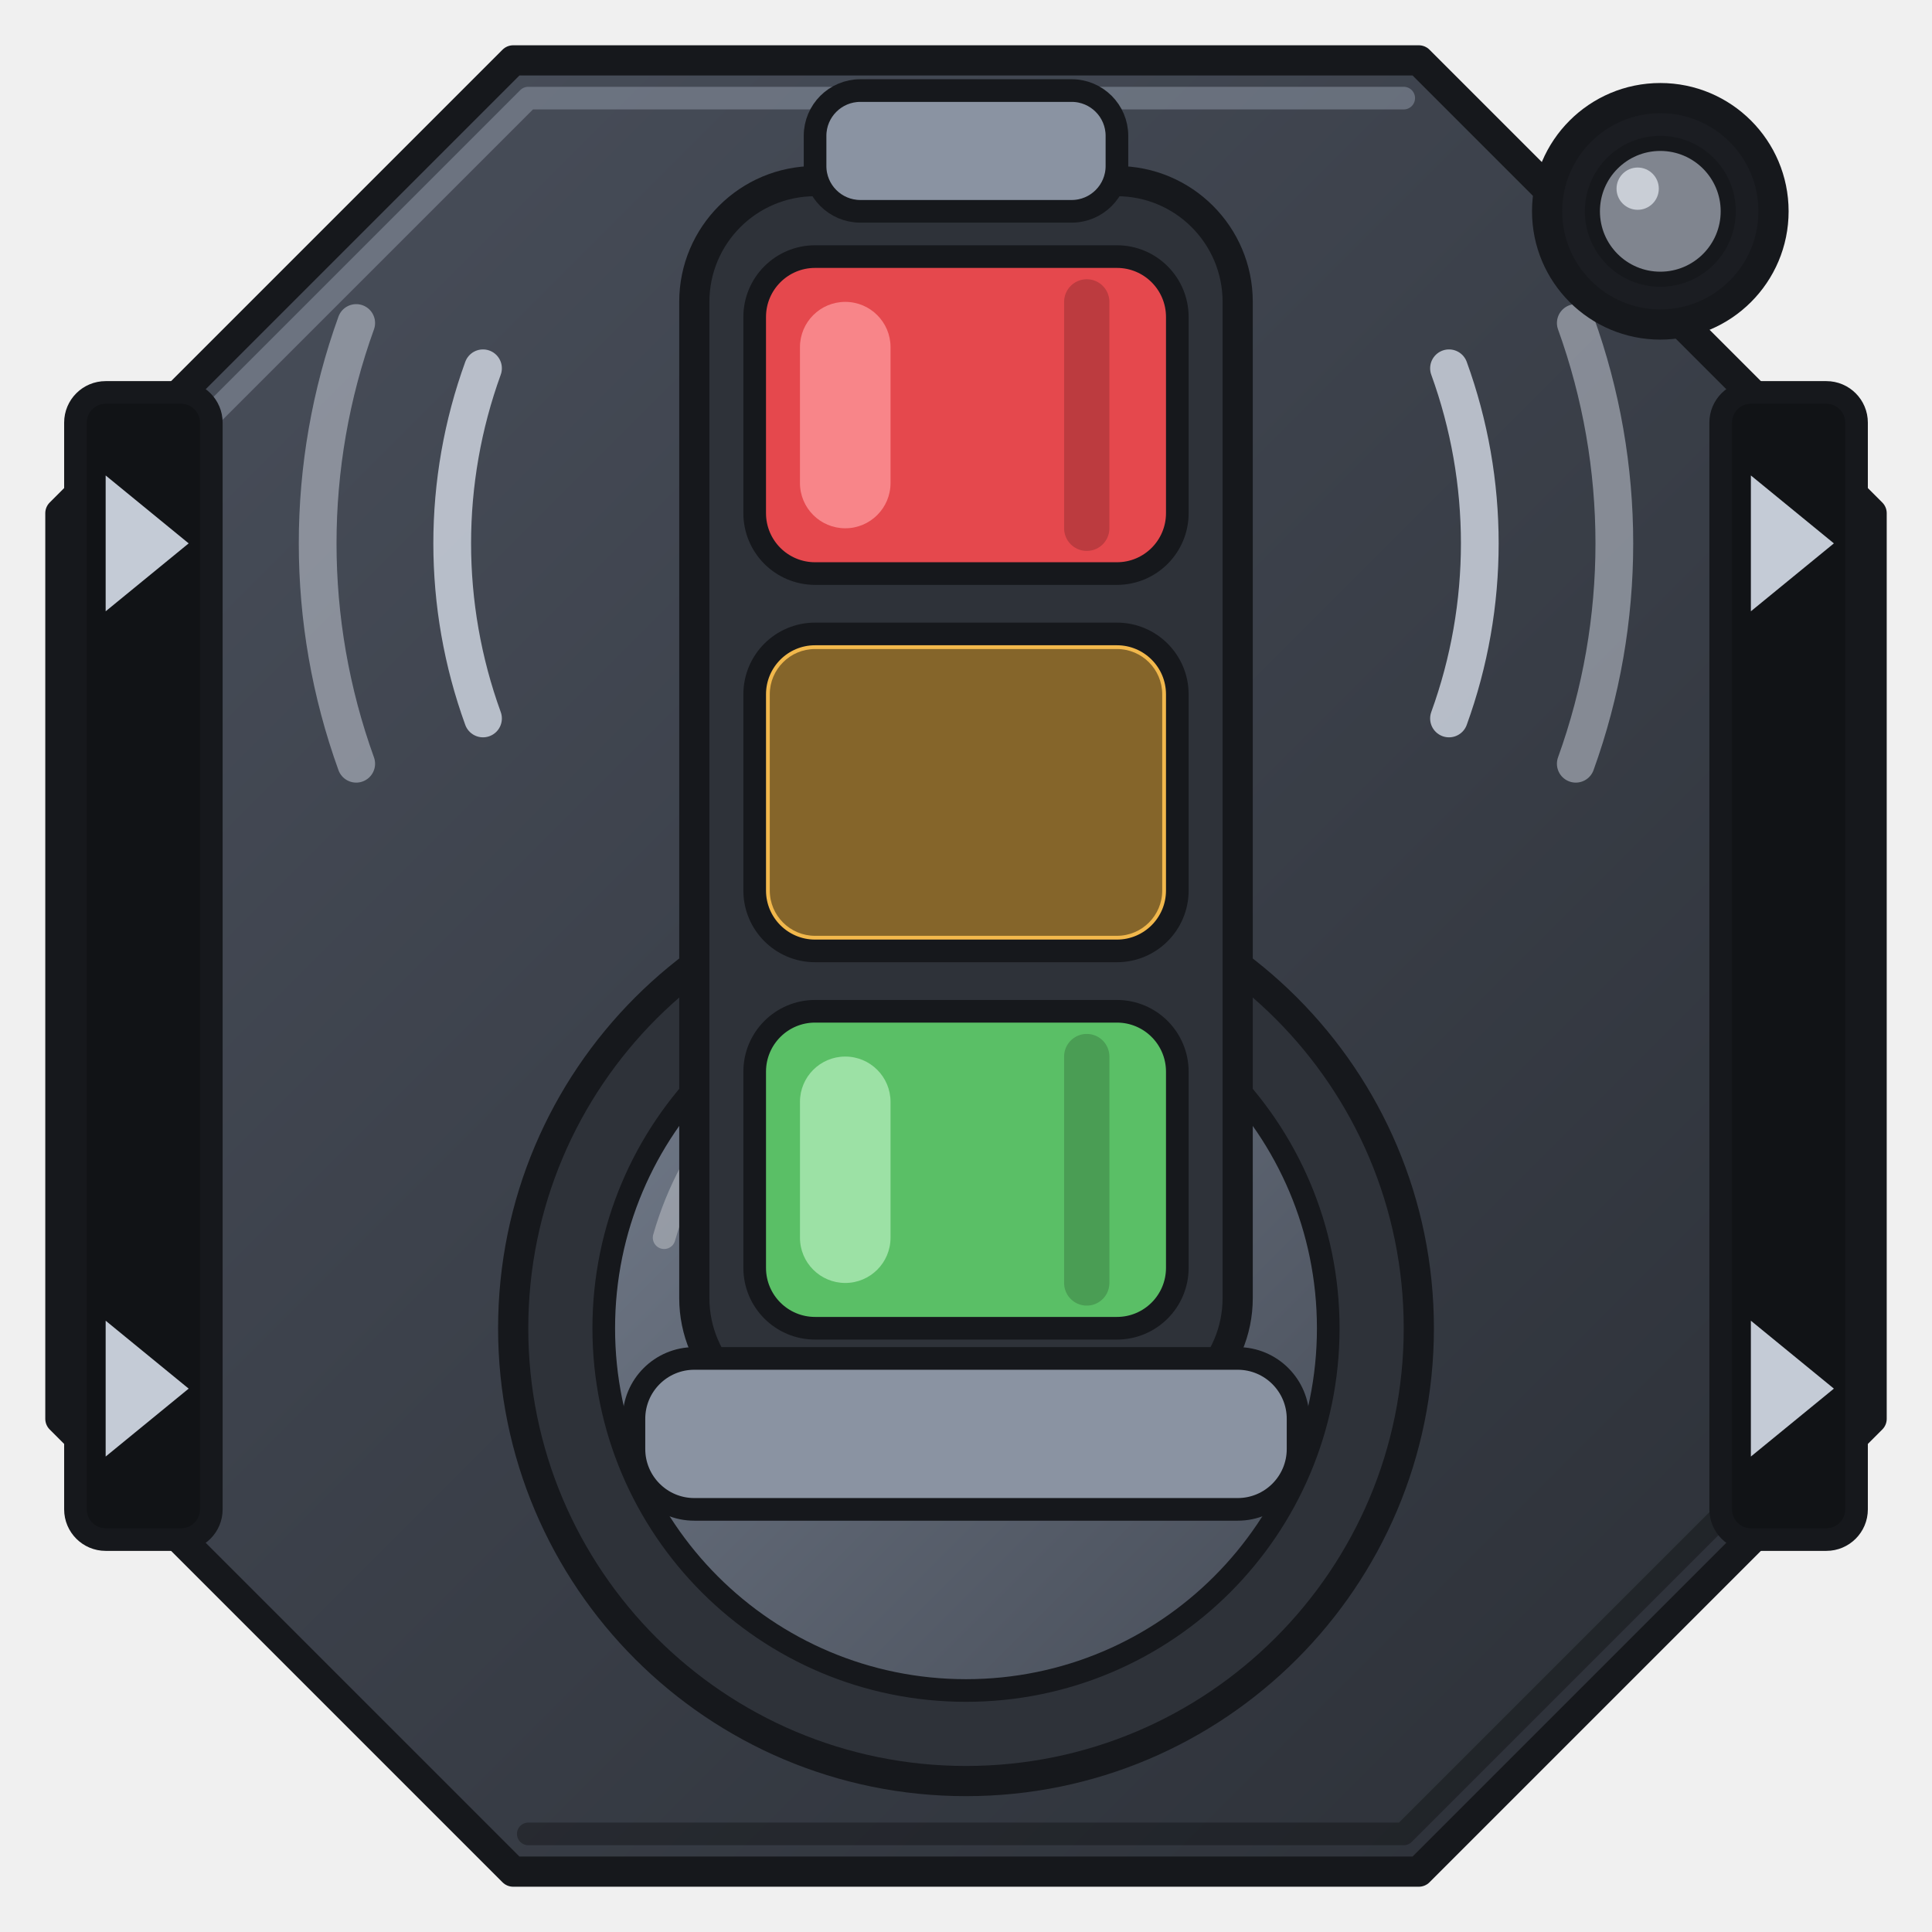
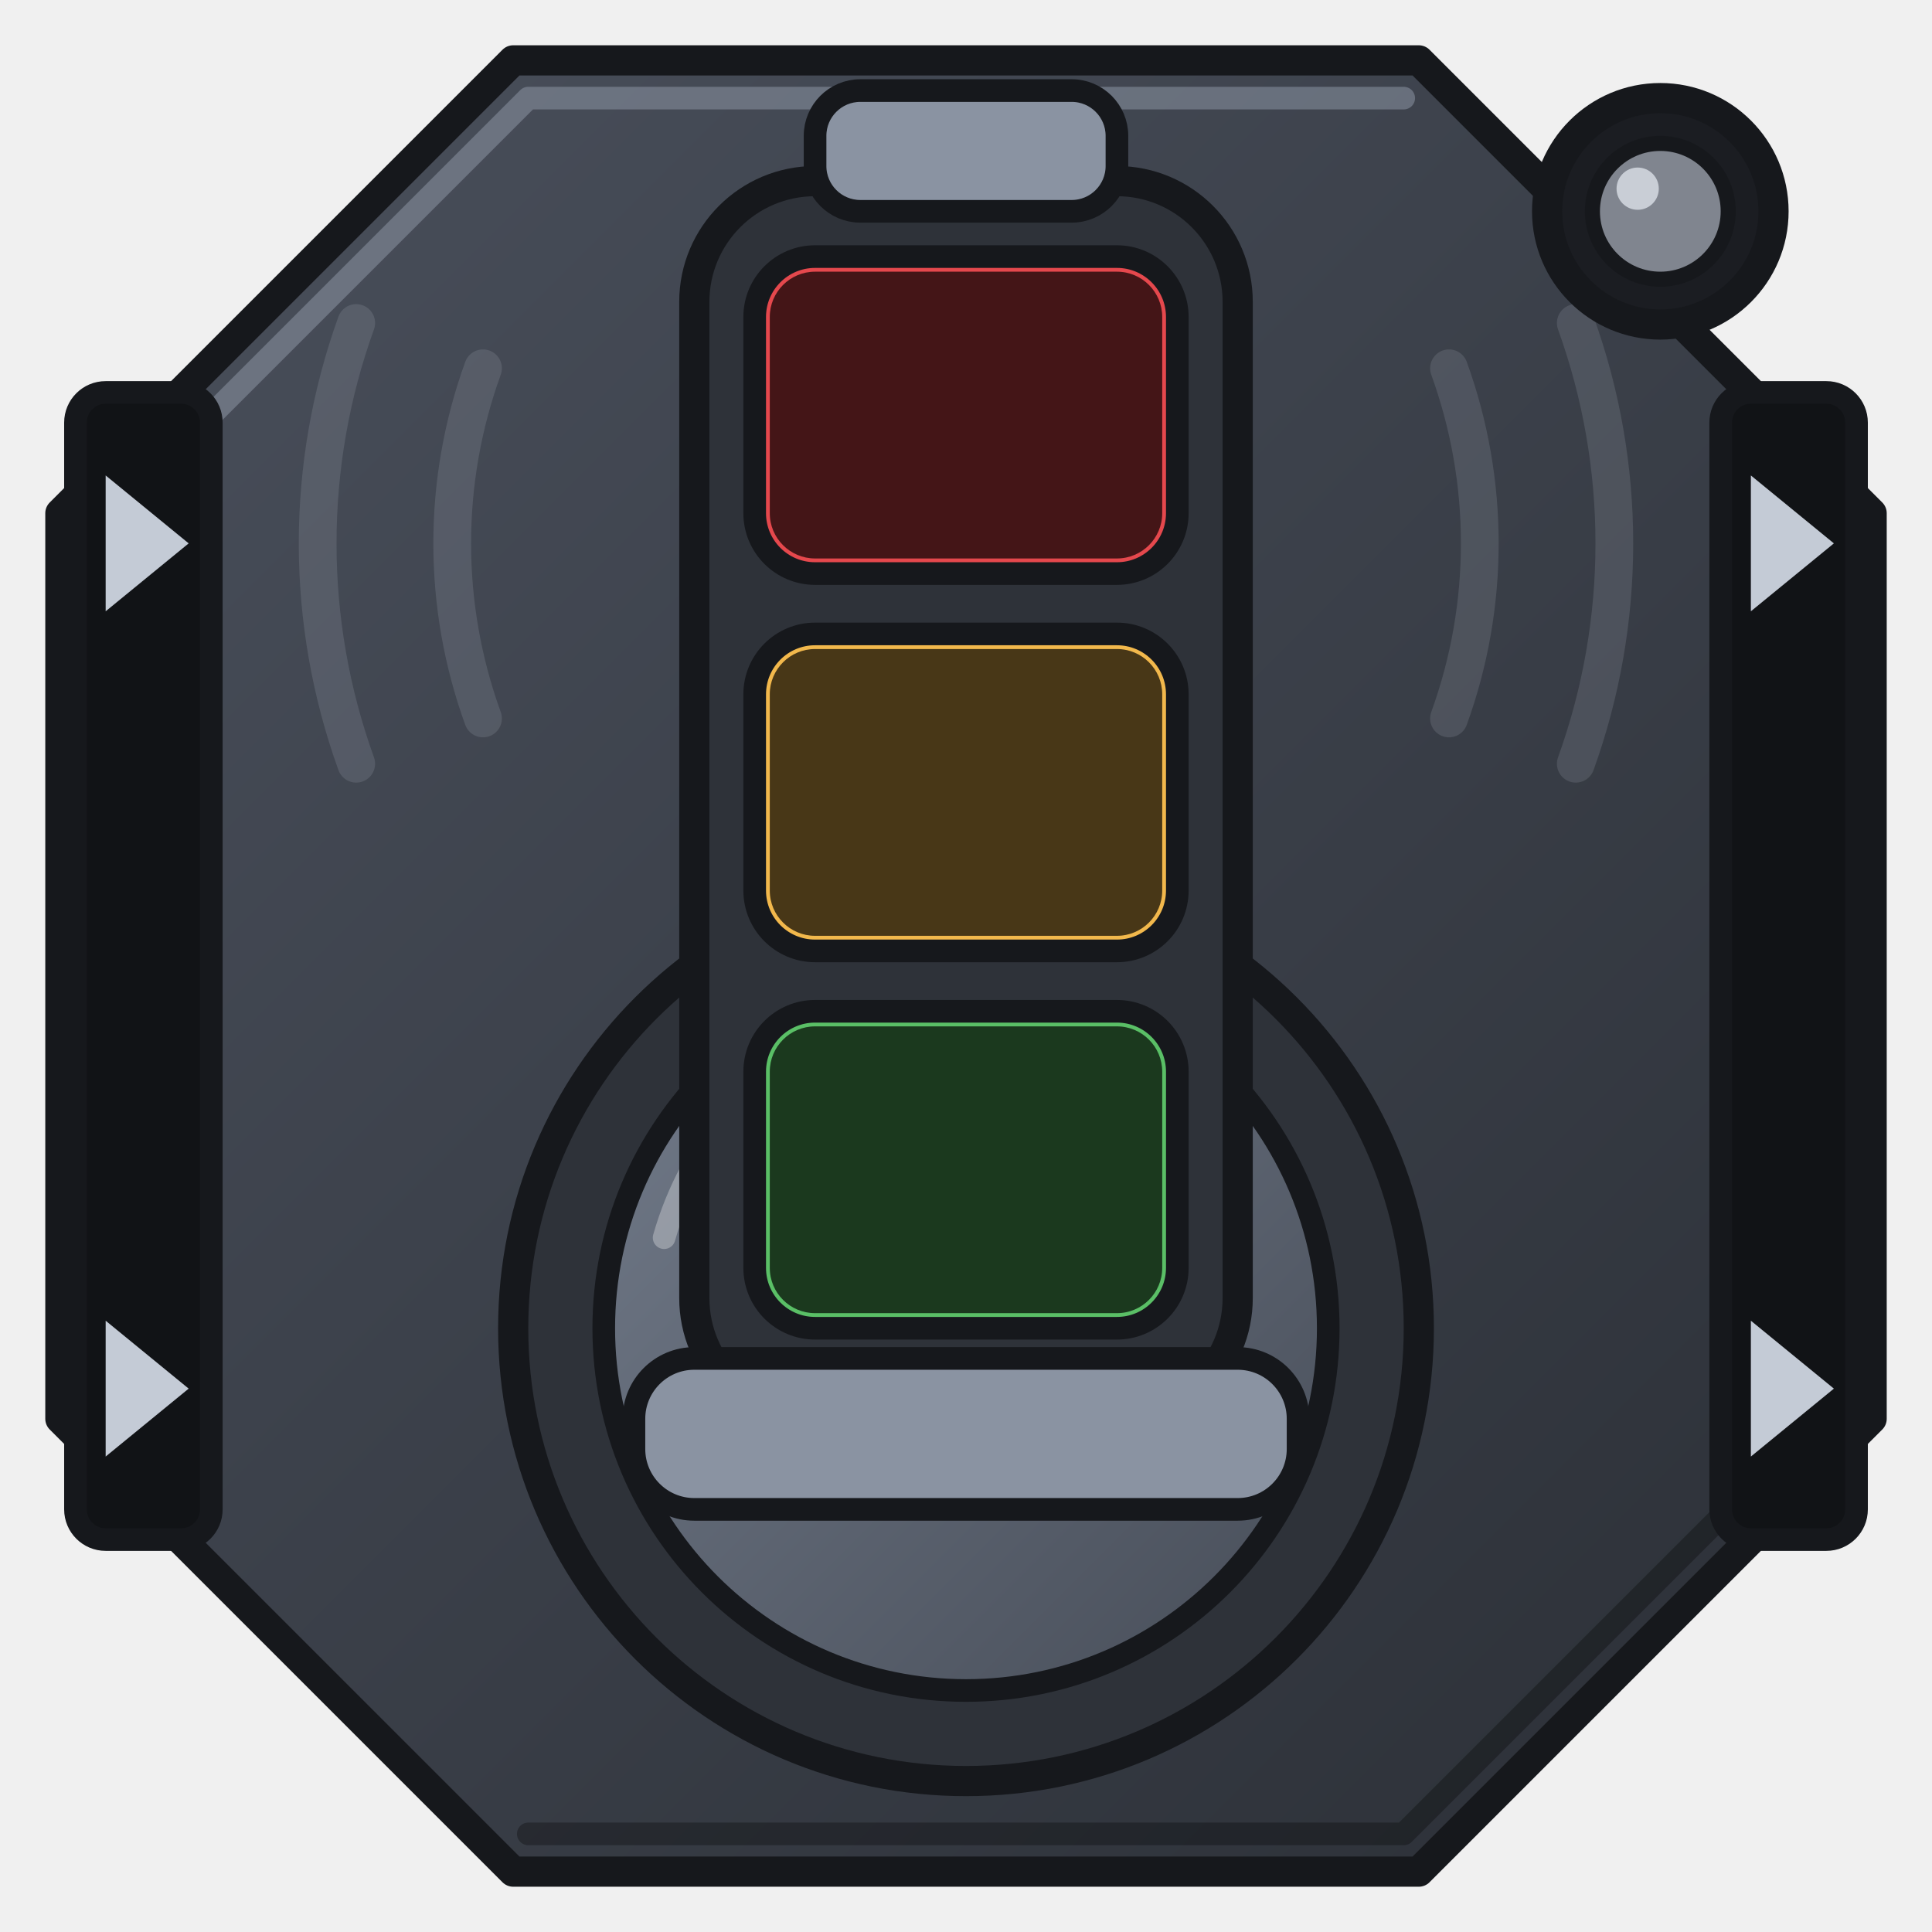
<svg xmlns="http://www.w3.org/2000/svg" width="128" height="128" viewBox="0 0 128 128">
  <defs>
    <linearGradient id="gb" x1="0" y1="0" x2="1" y2="1">
      <stop offset="0" stop-color="#4A505C" />
      <stop offset="1" stop-color="#2B2F36" />
    </linearGradient>
    <linearGradient id="gs" x1="0" y1="0" x2="1" y2="1">
      <stop offset="0" stop-color="#727B8A" />
      <stop offset="1" stop-color="#474D58" />
    </linearGradient>
  </defs>
  <path d="M34,4 L94,4 L124,34 L124,94 L94,124 L34,124 L4,94 L4,34 Z" fill="url(#gb)" stroke="#16181C" stroke-width="2" stroke-linejoin="round" stroke-linecap="round" />
  <path d="M35,6.5 H93 M6.5,35 V93 M35,6.5 L6.5,35" fill="none" stroke="#8A93A2" stroke-width="1.5" stroke-linejoin="round" stroke-linecap="round" opacity="0.55" />
  <path d="M35,121.5 H93 M121.5,35 V93 M93,121.5 L121.5,93" fill="none" stroke="#000000" stroke-width="1.5" stroke-linejoin="round" stroke-linecap="round" opacity="0.3" />
  <rect x="5" y="26" width="9" height="76" rx="2" fill="#111316" stroke="#16181C" stroke-width="1.5" stroke-linejoin="round" stroke-linecap="round" />
  <path d="M7,31.5 L12.5,36 L7,40.5 Z" fill="#C4CBD6" />
  <path d="M7,87.5 L12.5,92 L7,96.5 Z" fill="#C4CBD6" />
  <rect x="114" y="26" width="9" height="76" rx="2" fill="#111316" stroke="#16181C" stroke-width="1.5" stroke-linejoin="round" stroke-linecap="round" />
  <path d="M116,31.5 L121.5,36 L116,40.5 Z" fill="#C4CBD6" />
  <path d="M116,87.5 L121.5,92 L116,96.5 Z" fill="#C4CBD6" />
  <circle cx="64" cy="88" r="30" fill="#2E3239" stroke="#16181C" stroke-width="2" stroke-linejoin="round" stroke-linecap="round" />
  <circle cx="64" cy="88" r="24" fill="url(#gs)" stroke="#16181C" stroke-width="1.5" stroke-linejoin="round" stroke-linecap="round" />
  <path d="M44,82 A22,22 0 0 1 56,68" fill="none" stroke="#FFFFFF" stroke-width="1.5" stroke-linejoin="round" stroke-linecap="round" opacity="0.3" />
-   <path d="M32.0,24.4 A34,34 0 0 0 32.0,47.6" fill="none" stroke="#C4CBD6" stroke-width="2.5" stroke-linejoin="round" stroke-linecap="round" opacity="0.9" />
-   <path d="M96.0,47.6 A34,34 0 0 0 96.0,24.4" fill="none" stroke="#C4CBD6" stroke-width="2.5" stroke-linejoin="round" stroke-linecap="round" opacity="0.9" />
-   <path d="M23.6,21.4 A43,43 0 0 0 23.6,50.6" fill="none" stroke="#C4CBD6" stroke-width="2.5" stroke-linejoin="round" stroke-linecap="round" opacity="0.55" />
-   <path d="M104.4,50.6 A43,43 0 0 0 104.4,21.4" fill="none" stroke="#C4CBD6" stroke-width="2.5" stroke-linejoin="round" stroke-linecap="round" opacity="0.55" />
+   <path d="M32.0,24.4 A34,34 0 0 0 32.0,47.6" fill="none" stroke="#C4CBD6" stroke-width="2.5" stroke-linejoin="round" stroke-linecap="round" opacity="0.15" />
+   <path d="M96.0,47.6 A34,34 0 0 0 96.0,24.4" fill="none" stroke="#C4CBD6" stroke-width="2.5" stroke-linejoin="round" stroke-linecap="round" opacity="0.15" />
+   <path d="M23.6,21.4 A43,43 0 0 0 23.6,50.6" fill="none" stroke="#C4CBD6" stroke-width="2.5" stroke-linejoin="round" stroke-linecap="round" opacity="0.15" />
+   <path d="M104.4,50.6 A43,43 0 0 0 104.4,21.4" fill="none" stroke="#C4CBD6" stroke-width="2.5" stroke-linejoin="round" stroke-linecap="round" opacity="0.15" />
  <rect x="46" y="12" width="36" height="82" rx="8" fill="#2E3239" stroke="#16181C" stroke-width="2" stroke-linejoin="round" stroke-linecap="round" />
  <rect x="50" y="17" width="28" height="21" rx="4" fill="#E5484D" stroke="#16181C" stroke-width="1.5" stroke-linejoin="round" stroke-linecap="round" />
-   <rect x="53" y="20" width="6" height="15" rx="3" fill="#FF9A9D" opacity="0.75" />
-   <path d="M72,20 V35" fill="none" stroke="#000000" stroke-width="3" stroke-linejoin="round" stroke-linecap="round" opacity="0.18" />
+   <rect x="51" y="18" width="26" height="19" rx="3" fill="#000000" opacity="0.7" />
  <rect x="50" y="42" width="28" height="21" rx="4" fill="#F2B84C" stroke="#16181C" stroke-width="1.5" stroke-linejoin="round" stroke-linecap="round" />
-   <rect x="51" y="43" width="26" height="19" rx="3" fill="#000000" opacity="0.45" />
+   <rect x="51" y="43" width="26" height="19" rx="3" fill="#000000" opacity="0.7" />
  <rect x="50" y="67" width="28" height="21" rx="4" fill="#5ABF66" stroke="#16181C" stroke-width="1.5" stroke-linejoin="round" stroke-linecap="round" />
-   <rect x="53" y="70" width="6" height="15" rx="3" fill="#B2ECB9" opacity="0.75" />
-   <path d="M72,70 V85" fill="none" stroke="#000000" stroke-width="3" stroke-linejoin="round" stroke-linecap="round" opacity="0.18" />
+   <rect x="51" y="68" width="26" height="19" rx="3" fill="#000000" opacity="0.7" />
  <rect x="54" y="6" width="20" height="8" rx="3" fill="#8A93A2" stroke="#16181C" stroke-width="1.5" stroke-linejoin="round" stroke-linecap="round" />
  <rect x="42" y="90" width="44" height="10" rx="4" fill="#8A93A2" stroke="#16181C" stroke-width="1.5" stroke-linejoin="round" stroke-linecap="round" />
  <circle cx="110" cy="14" r="7.5" fill="#1B1D22" stroke="#16181C" stroke-width="2" stroke-linejoin="round" stroke-linecap="round" />
  <circle cx="110" cy="14" r="4.5" fill="#80858F" stroke="#16181C" stroke-width="1" stroke-linejoin="round" stroke-linecap="round" />
  <circle cx="108.5" cy="12.5" r="1.4" fill="#C9CED6" />
</svg>
